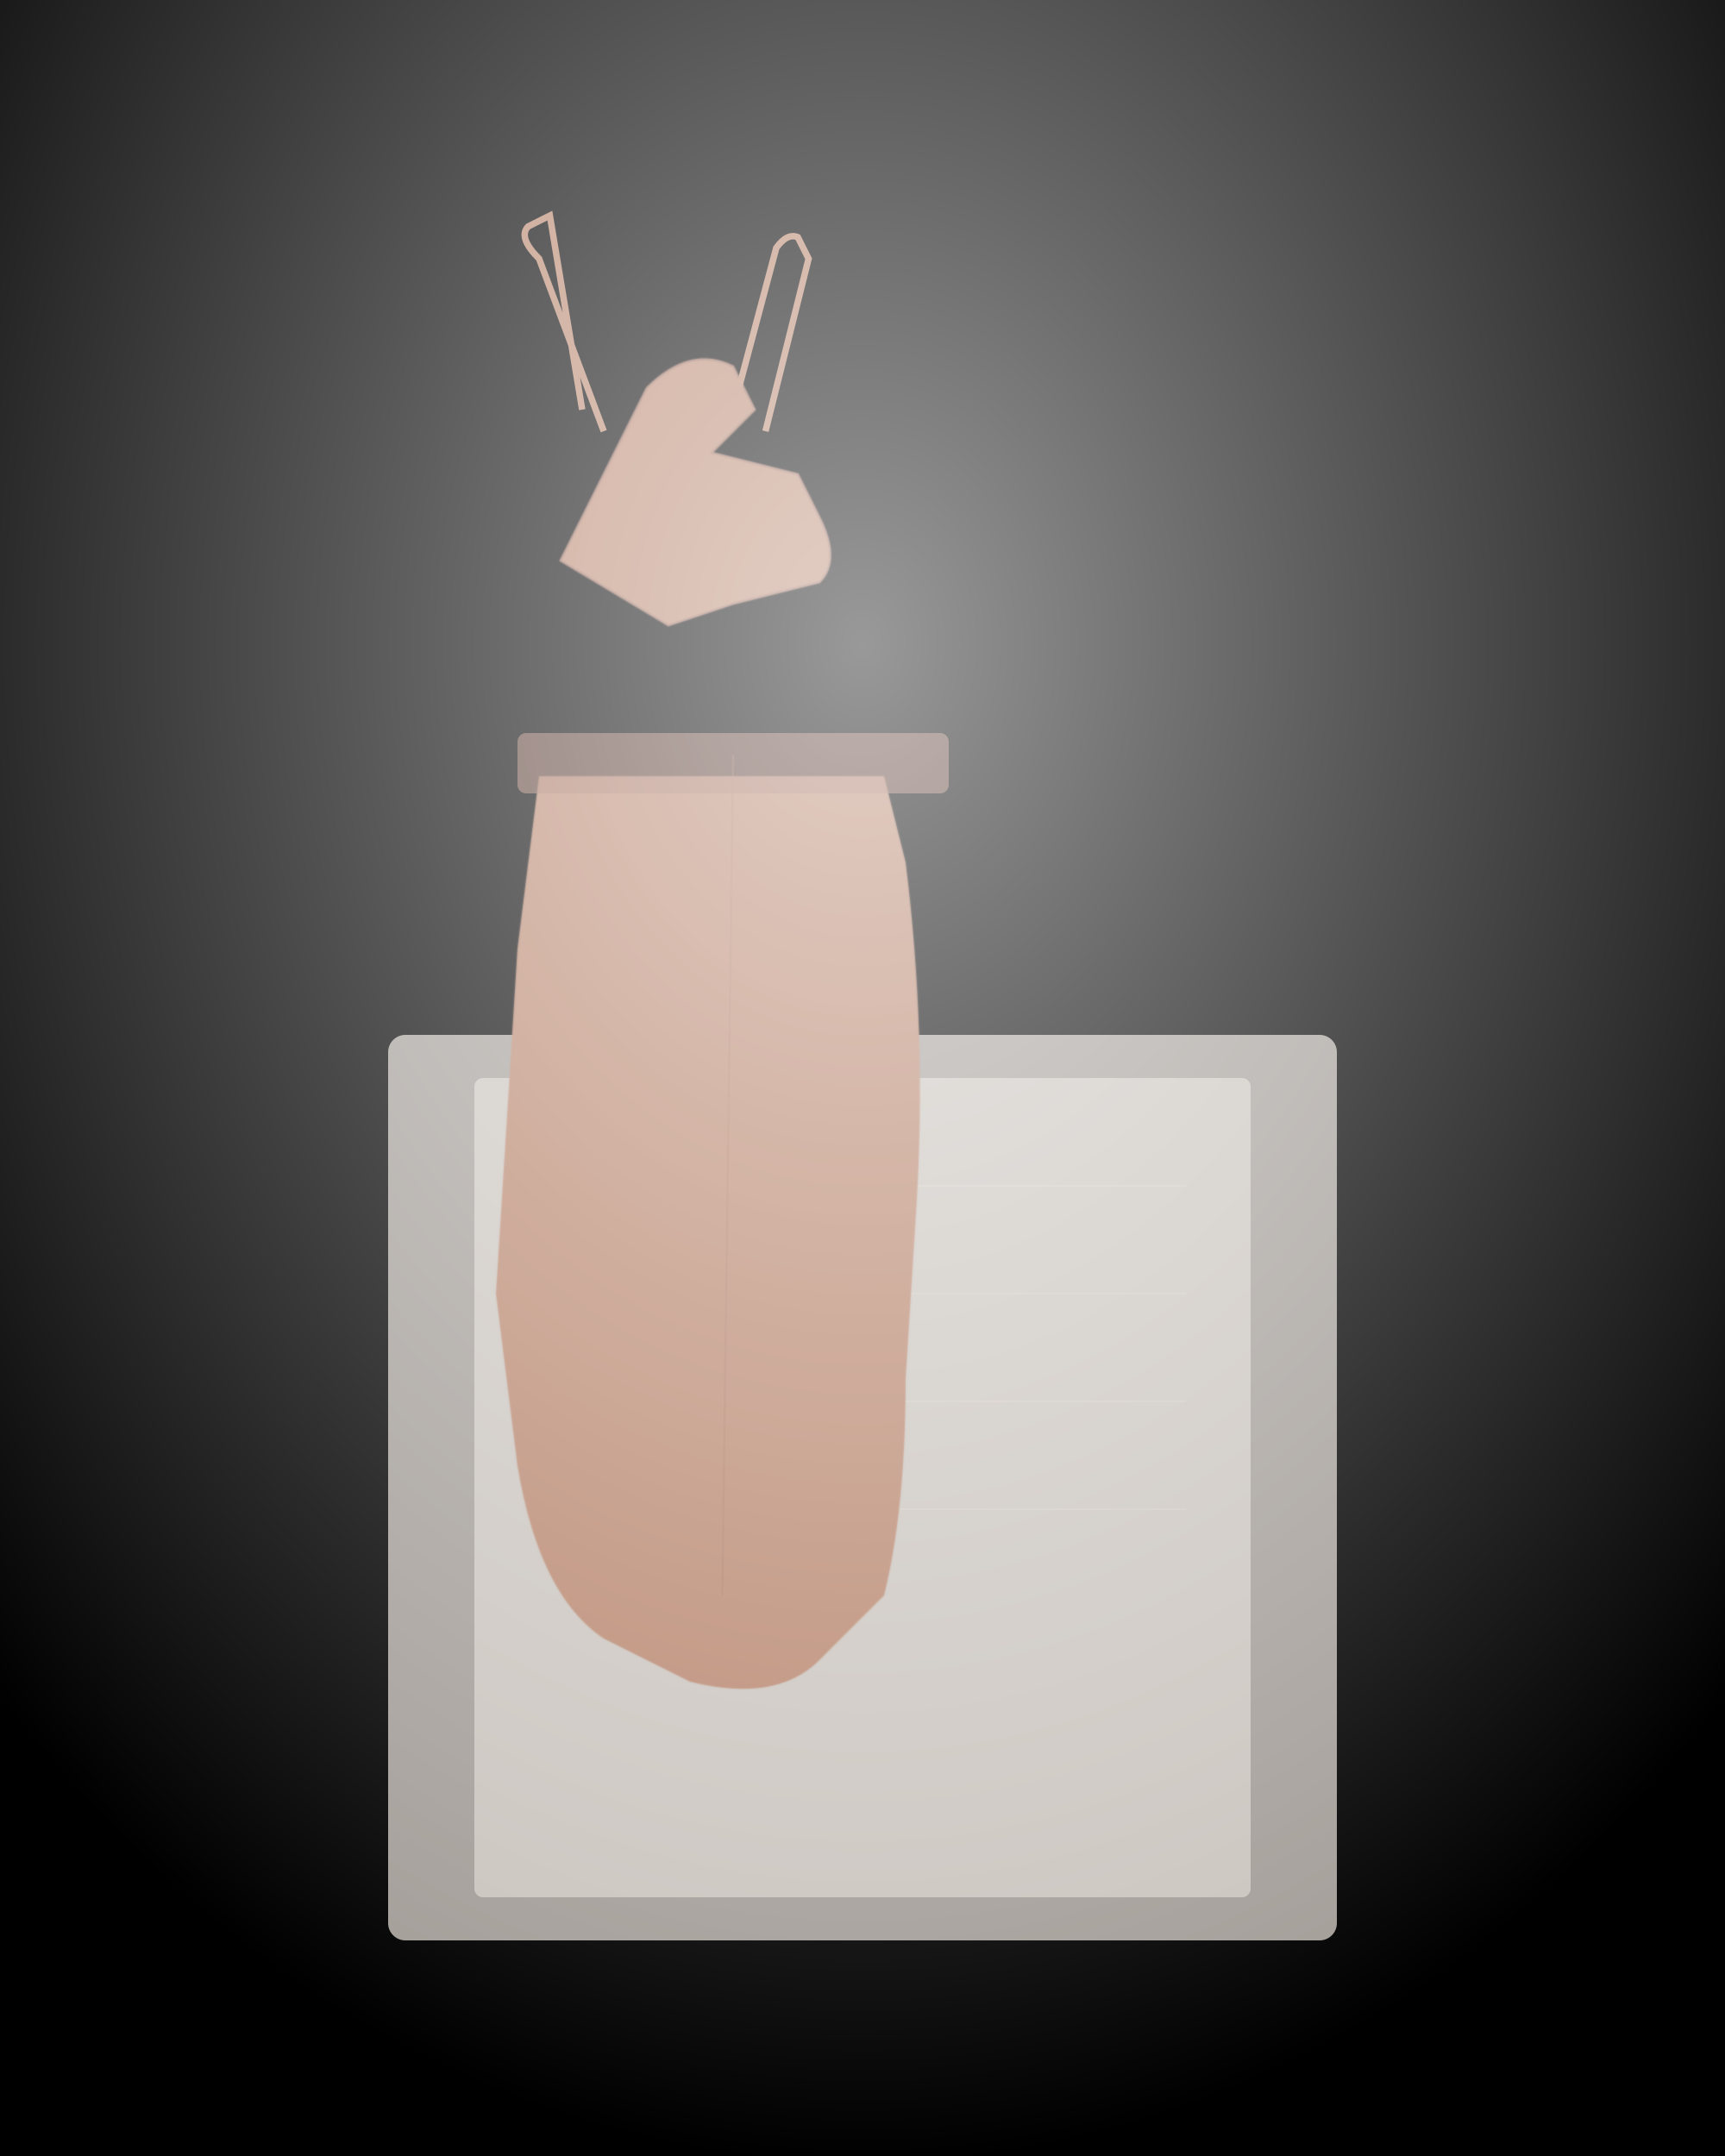
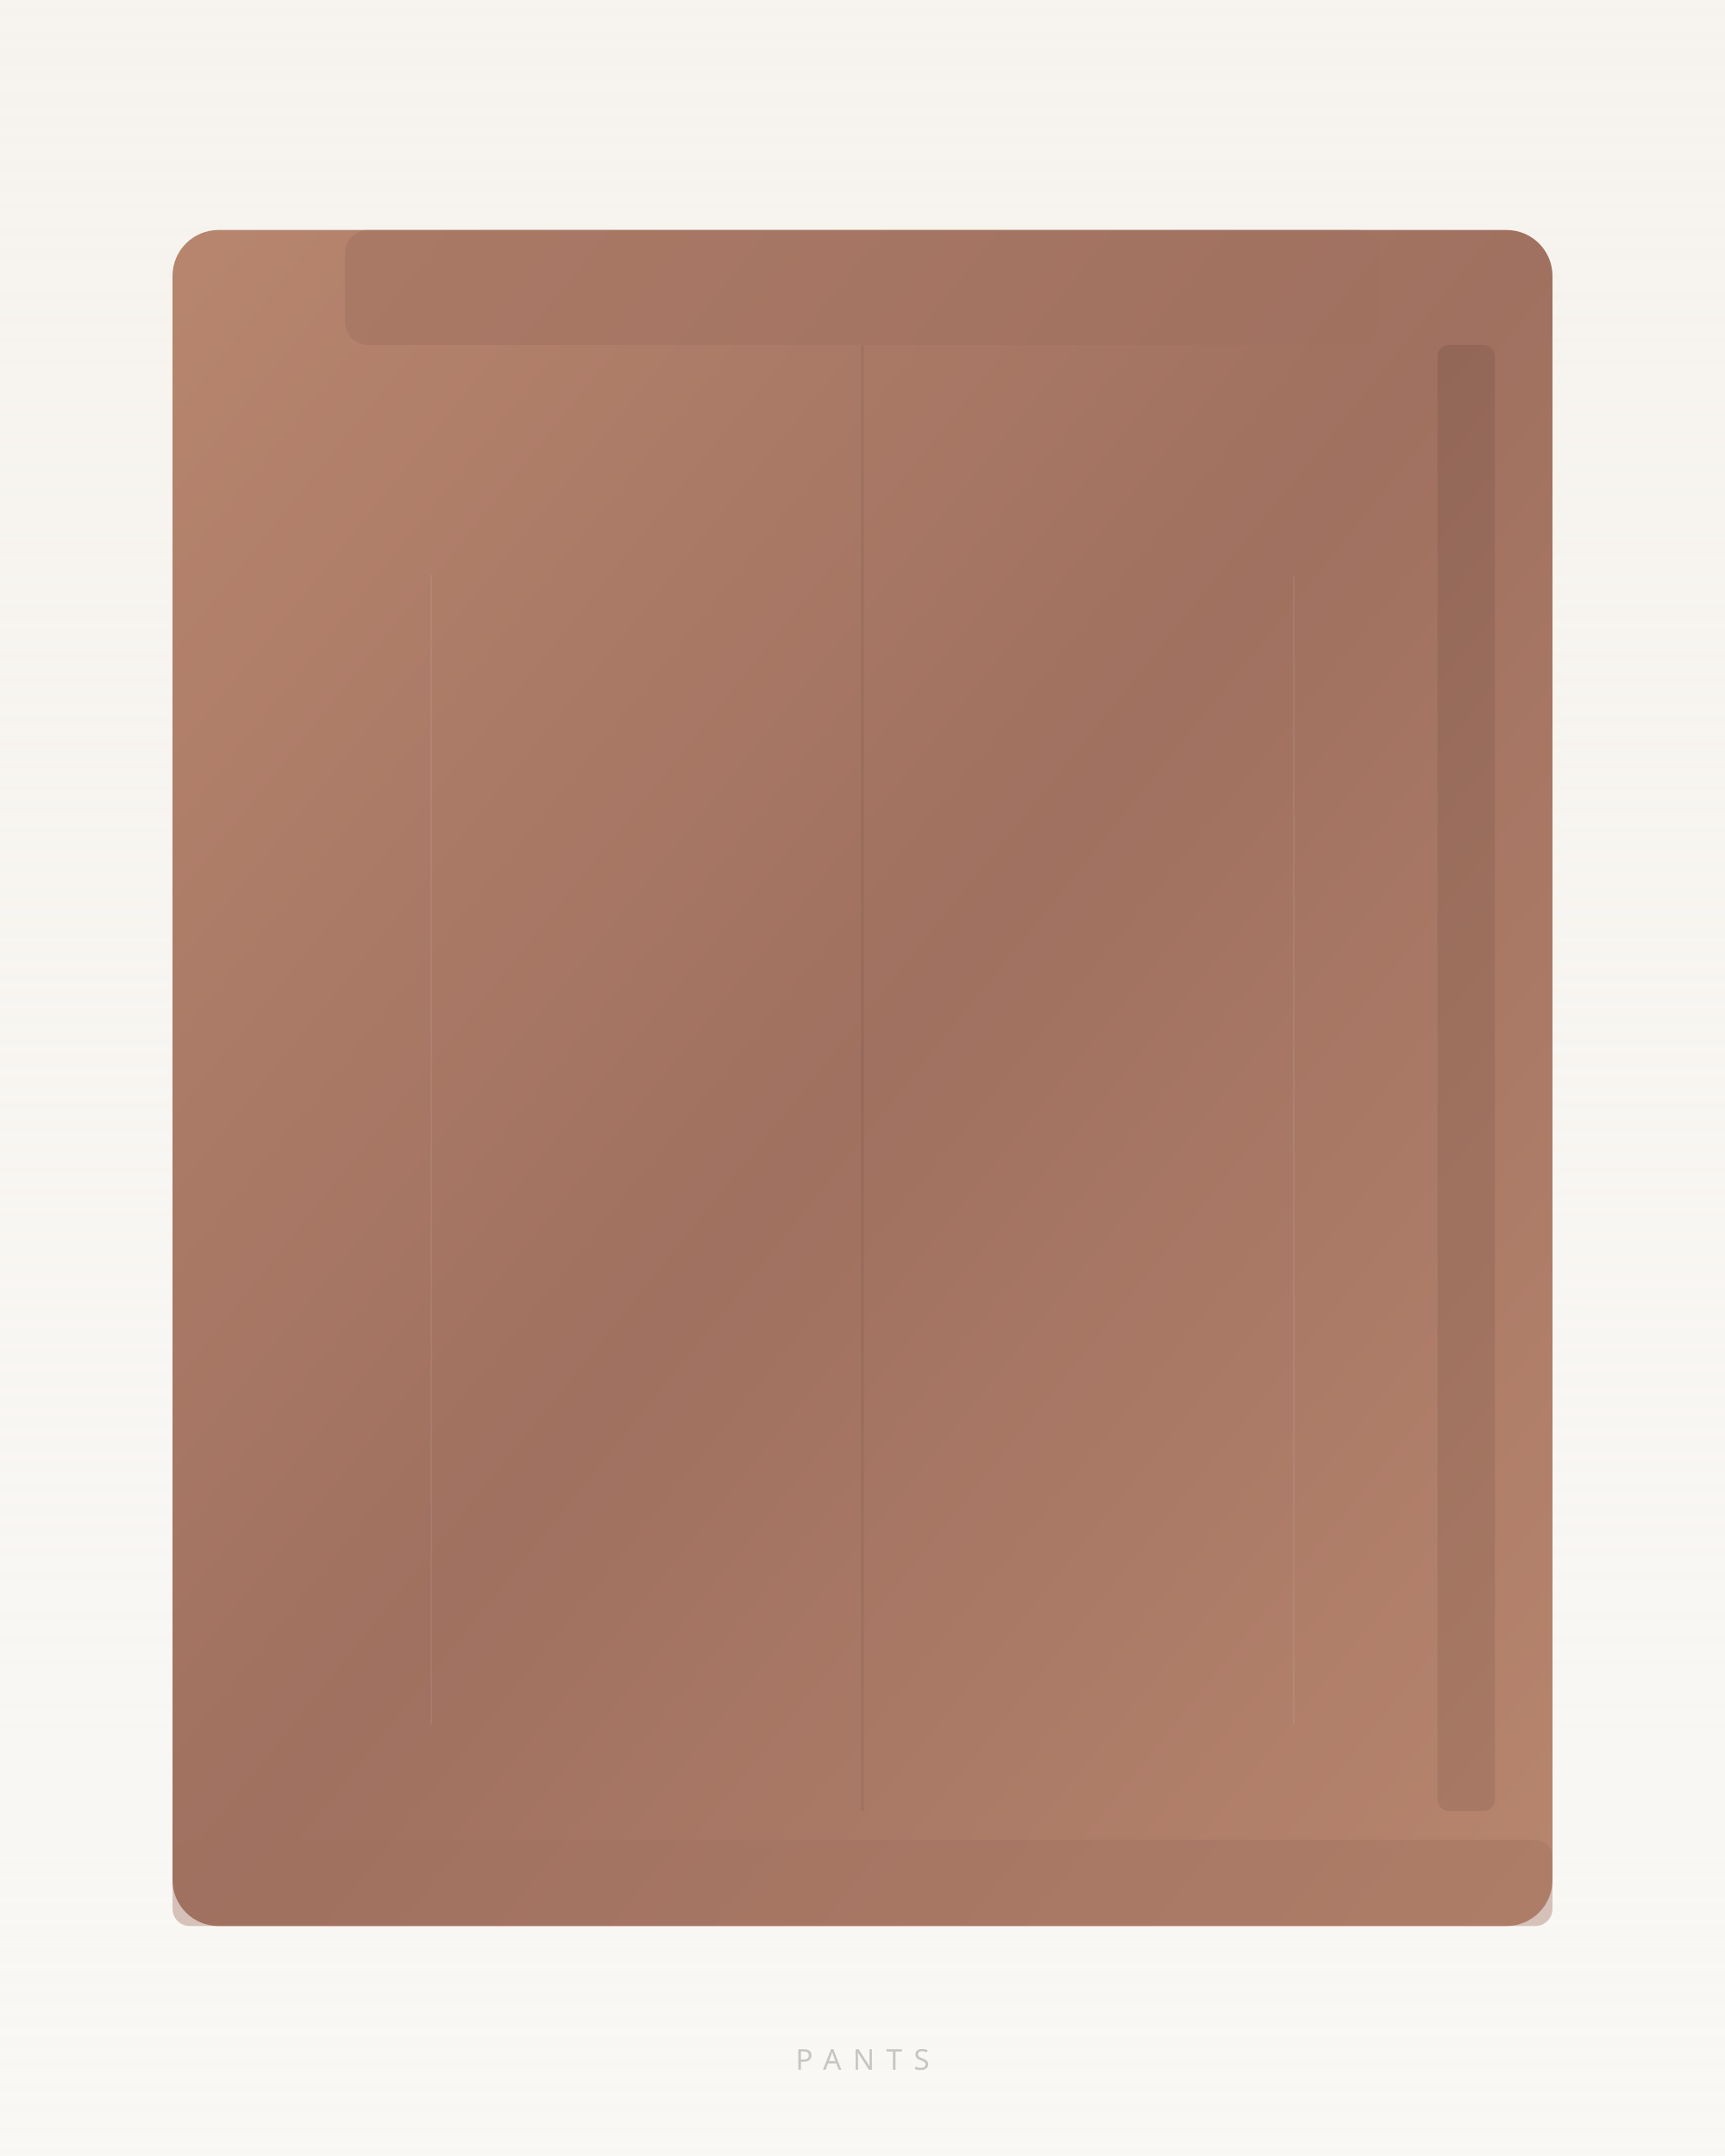
- <svg xmlns="http://www.w3.org/2000/svg" width="800" height="1000" viewBox="0 0 800 1000">
+ <svg xmlns="http://www.w3.org/2000/svg" width="600" height="750" viewBox="0 0 600 750">
  <defs>
-     <radialGradient id="light" cx="50%" cy="30%" r="70%">
-       <stop offset="0%" style="stop-color:#ffffff;stop-opacity:0.6" />
-       <stop offset="100%" style="stop-color:#ffffff;stop-opacity:0" />
-     </radialGradient>
-     <linearGradient id="fold1" x1="0%" y1="0%" x2="100%" y2="100%">
-       <stop offset="0%" style="stop-color:#b8866e" />
-       <stop offset="50%" style="stop-color:#a07060" />
-       <stop offset="100%" style="stop-color:#b8866e" />
+     <linearGradient id="bg" x1="0" y1="0" x2="0" y2="1">
+       <stop offset="0%" stop-color="#f6f3ee" />
+       <stop offset="100%" stop-color="#f6f3ee" stop-opacity="0.6" />
    </linearGradient>
-     <linearGradient id="shadow" x1="0%" y1="0%" x2="0%" y2="100%">
-       <stop offset="0%" style="stop-color:rgba(0,0,0,0)" />
-       <stop offset="100%" style="stop-color:rgba(0,0,0,0.08)" />
+     <linearGradient id="fold" x1="0" y1="0" x2="1" y2="1">
+       <stop offset="0%" stop-color="#b8866e" />
+       <stop offset="50%" stop-color="#a07060" />
+       <stop offset="100%" stop-color="#b8866e" />
    </linearGradient>
-     <filter id="soft">
-       <feGaussianBlur stdDeviation="0.5" />
-     </filter>
  </defs>
-   <rect width="800" height="1000" fill="undefined" />
-   <ellipse cx="400" cy="880" rx="260" ry="30" fill="rgba(0,0,0,0.06)" />
-   <rect x="180" y="480" width="440" height="420" rx="8" fill="#e8e0d8" opacity="0.7" />
-   <rect x="220" y="500" width="360" height="380" rx="4" fill="#f2ebe4" opacity="0.5" />
-   <line x1="250" y1="550" x2="550" y2="550" stroke="#e0d6cc" stroke-width="0.5" opacity="0.5" />
-   <line x1="250" y1="600" x2="550" y2="600" stroke="#e0d6cc" stroke-width="0.5" opacity="0.5" />
-   <line x1="250" y1="650" x2="550" y2="650" stroke="#e0d6cc" stroke-width="0.5" opacity="0.5" />
-   <line x1="250" y1="700" x2="550" y2="700" stroke="#e0d6cc" stroke-width="0.5" opacity="0.5" />
-   <path d="M260,260 L300,180 Q320,160 340,170 L350,190 L330,210 L370,220 L380,240 Q390,260 380,270 L340,280 L310,290 Z" fill="#b8866e" stroke="#a07060" stroke-width="1" filter="url(#soft)" />
-   <path d="M280,200 L250,120 Q240,110 245,105 L255,100 L270,190" fill="none" stroke="#b8866e" stroke-width="3" />
-   <path d="M340,190 L360,115 Q365,108 370,110 L375,120 L355,200" fill="none" stroke="#b8866e" stroke-width="3" />
-   <path d="M250,360 L240,440 Q235,520 230,600 L240,680 Q250,740 280,760 L320,780 Q360,790 380,770 L410,740 Q420,700 420,640 L425,560 Q430,480 420,400 L410,360 Z" fill="#b8866e" filter="url(#soft)" />
-   <rect x="240" y="340" width="200" height="28" rx="4" fill="#a07060" opacity="0.6" />
-   <line x1="340" y1="350" x2="335" y2="740" stroke="#a07060" stroke-width="1" opacity="0.3" />
-   <rect width="800" height="1000" fill="url(#light)" />
+   <rect width="600" height="750" fill="url(#bg)" />
+   <rect x="60" y="80" width="480" height="590" rx="16" fill="url(#fold)" />
+   <rect x="120" y="80" width="360" height="40" rx="8" fill="#a07060" opacity="0.5" />
+   <rect x="500" y="120" width="20" height="510" rx="4" fill="rgba(0,0,0,0.08)" />
+   <line x1="300" y1="120" x2="300" y2="630" stroke="rgba(0,0,0,0.06)" stroke-width="1" />
+   <line x1="150" y1="200" x2="150" y2="600" stroke="rgba(255,255,255,0.08)" stroke-width="0.5" />
+   <line x1="450" y1="200" x2="450" y2="600" stroke="rgba(255,255,255,0.08)" stroke-width="0.5" />
+   <rect x="60" y="640" width="480" height="30" rx="6" fill="#a07060" opacity="0.4" />
+   <text x="300" y="720" text-anchor="middle" font-family="sans-serif" font-size="10" fill="rgba(0,0,0,0.2)" letter-spacing="4">PANTS</text>
</svg>
